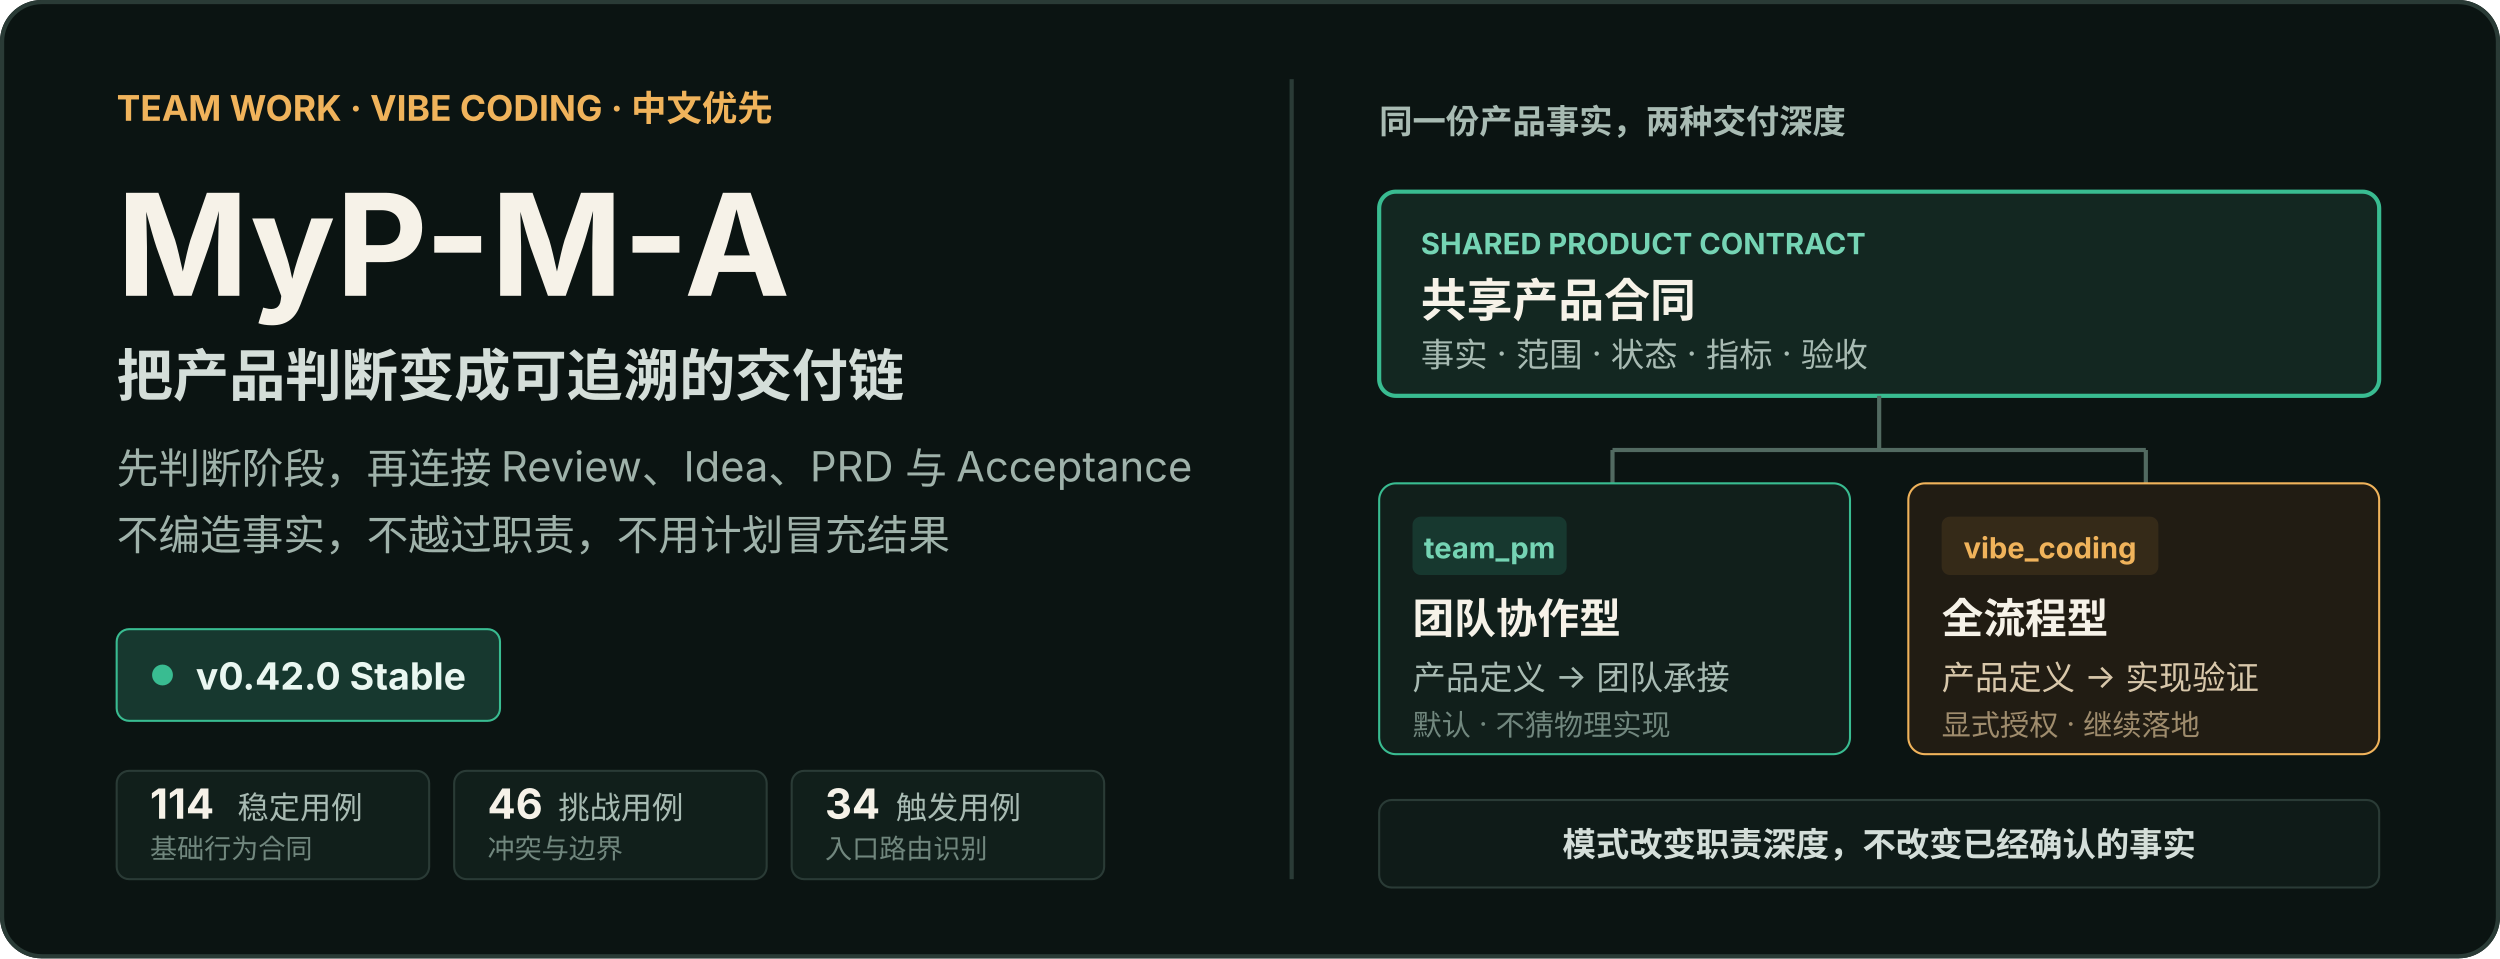
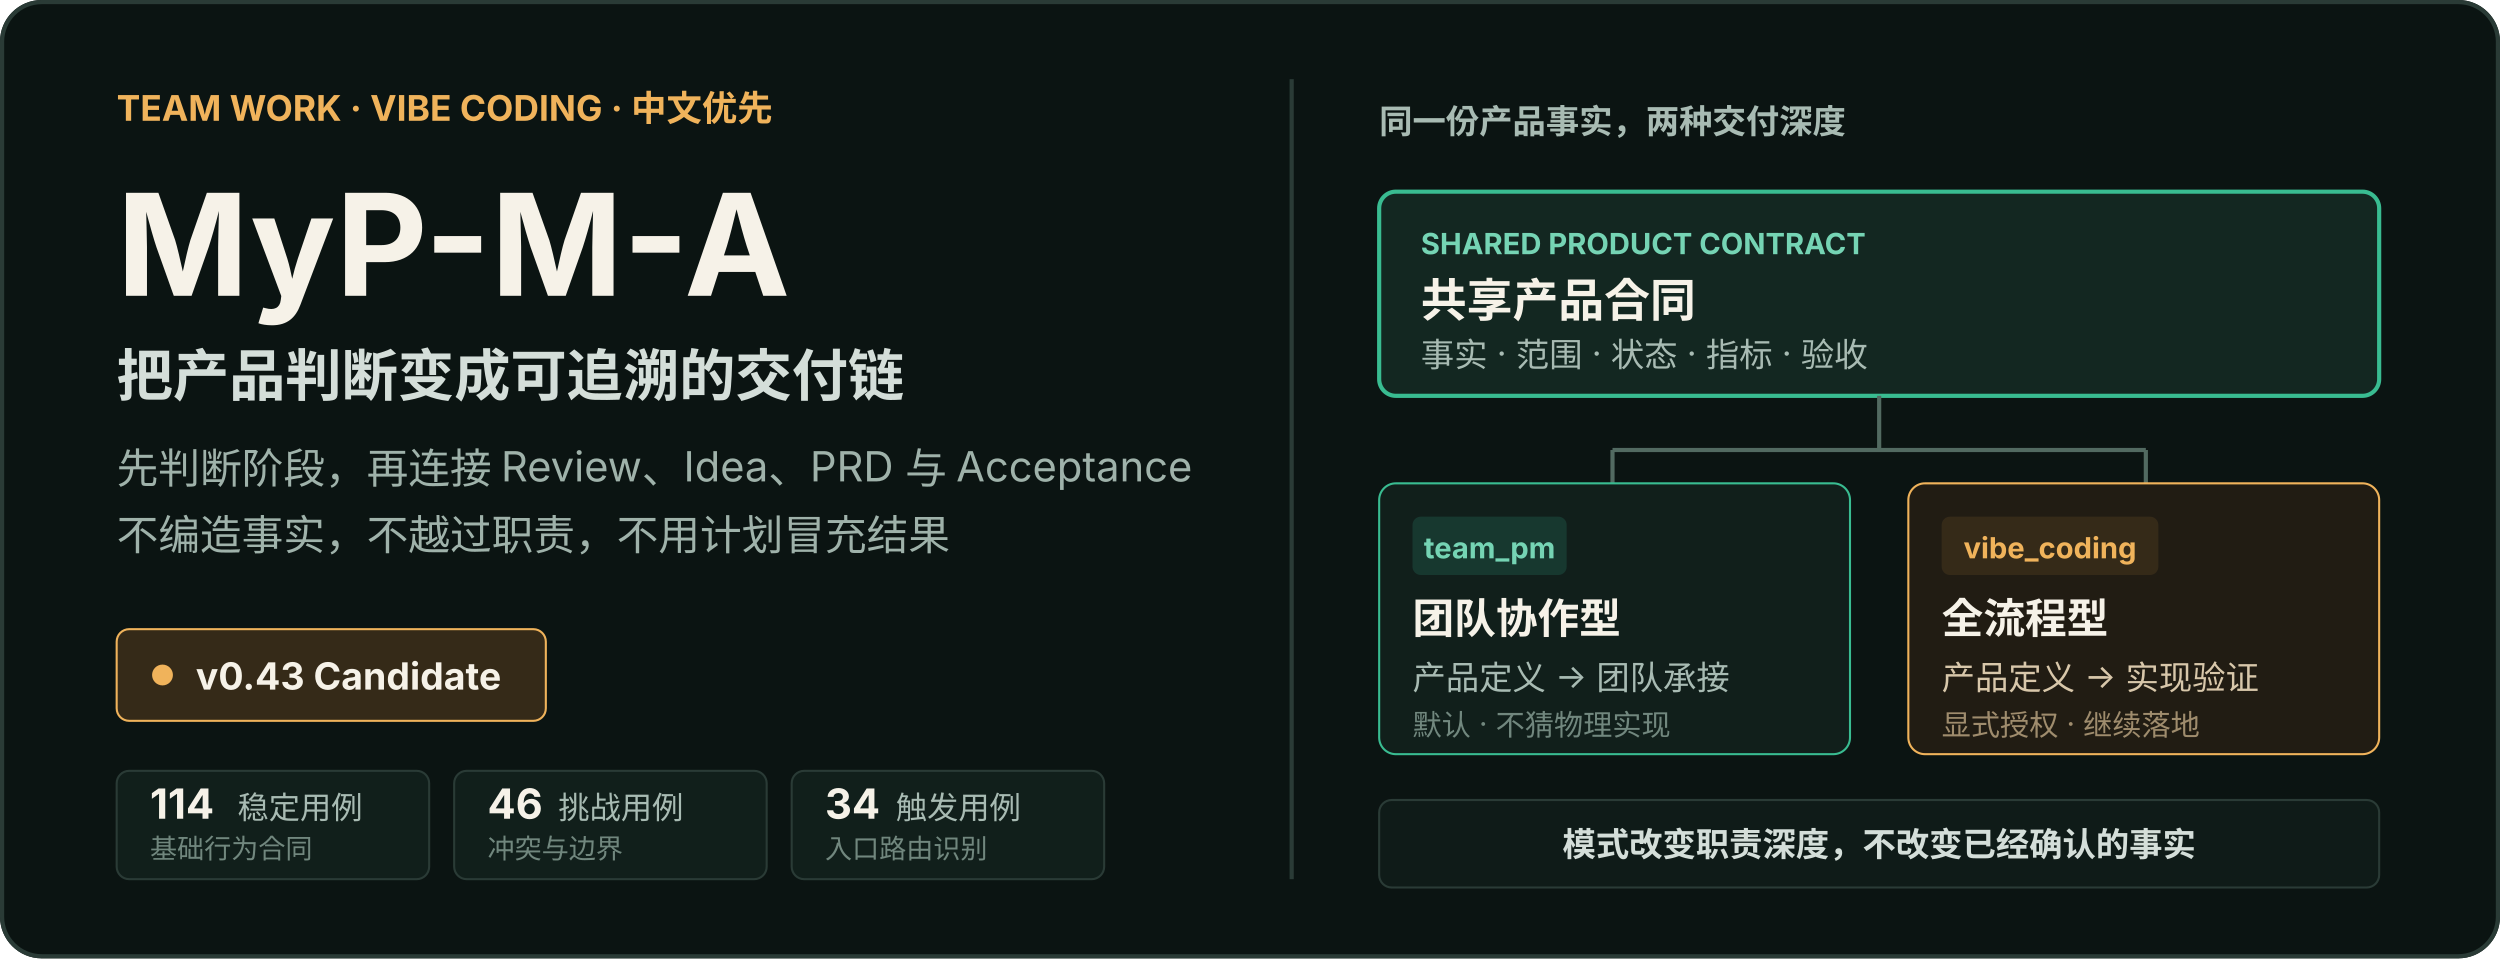
<svg xmlns="http://www.w3.org/2000/svg" width="1200" height="460" viewBox="0 0 1200 460" role="img" aria-labelledby="title desc">
  <rect width="1200" height="460" rx="20" fill="#0B1412" />
  <rect x="1" y="1" width="1198" height="458" rx="19" fill="none" stroke="#2A3B36" stroke-width="2" />
  <g font-family="-apple-system, BlinkMacSystemFont, 'Segoe UI', 'PingFang SC', 'Microsoft YaHei', sans-serif">
    <text x="56" y="58" fill="#F0B35B" font-size="17" font-weight="700">TEAM WORK · VIBE CODING · 中文优先</text>
    <text x="56" y="142" fill="#F6F2E8" font-size="68" font-weight="750">MyP-M-A</text>
    <text x="56" y="190" fill="#D4DED9" font-size="27" font-weight="650">把产品判断变成可追溯的交付链</text>
    <text x="56" y="232" fill="#9FB2AA" font-size="20">先判断阶段，再连接 Review、Idea、PRD 与 Acceptance</text>
    <text x="56" y="264" fill="#9FB2AA" font-size="20">不编造事实，不越过职责，不用计划冒充结果</text>
    <g transform="translate(56 302)">
-       <rect width="184" height="44" rx="6" fill="#17382F" stroke="#39BC91" />
-       <circle cx="22" cy="22" r="5" fill="#39BC91" />
-       <text x="38" y="29" fill="#EAF7F1" font-size="18" font-weight="700">v0.42.0 Stable</text>
+       <rect width="206" height="44" rx="6" fill="#352A18" stroke="#F0B35B" />
+       <circle cx="22" cy="22" r="5" fill="#F0B35B" />
+       <text x="38" y="29" fill="#F6F2E8" font-size="18" font-weight="700">v0.43 Candidate</text>
    </g>
    <g transform="translate(56 370)">
      <rect width="150" height="52" rx="6" fill="#111F1B" stroke="#2A3B36" />
      <text x="16" y="23" fill="#F6F2E8" font-size="20" font-weight="750">114</text>
      <text x="58" y="23" fill="#A8BBB3" font-size="15">稳定用例</text>
      <text x="16" y="42" fill="#71877E" font-size="13">基础行为合同</text>
    </g>
    <g transform="translate(218 370)">
      <rect width="150" height="52" rx="6" fill="#111F1B" stroke="#2A3B36" />
      <text x="16" y="23" fill="#F6F2E8" font-size="20" font-weight="750">46</text>
      <text x="50" y="23" fill="#A8BBB3" font-size="15">挑战用例</text>
      <text x="16" y="42" fill="#71877E" font-size="13">冲突与边界</text>
    </g>
    <g transform="translate(380 370)">
      <rect width="150" height="52" rx="6" fill="#111F1B" stroke="#2A3B36" />
      <text x="16" y="23" fill="#F6F2E8" font-size="20" font-weight="750">34</text>
      <text x="50" y="23" fill="#A8BBB3" font-size="15">触发用例</text>
      <text x="16" y="42" fill="#71877E" font-size="13">入口路由识别</text>
    </g>
    <line x1="620" y1="38" x2="620" y2="422" stroke="#2A3B36" stroke-width="2" />
    <g transform="translate(662 46)">
      <text x="0" y="18" fill="#A8BBB3" font-size="16" font-weight="700">同一份产品事实，两种交付深度</text>
      <g transform="translate(0 46)">
        <rect width="480" height="98" rx="8" fill="#132721" stroke="#39BC91" stroke-width="2" />
        <text x="20" y="30" fill="#75D4B4" font-size="14" font-weight="700">SHARED PRODUCT CONTRACT</text>
        <text x="20" y="60" fill="#F6F2E8" font-size="22" font-weight="750">共享产品合同</text>
        <text x="20" y="84" fill="#A8BBB3" font-size="16">事实 · 范围 · 状态 · 指标 · 验收</text>
      </g>
      <path d="M240 144 V170 M112 170 H368 M112 170 V186 M368 170 V186" fill="none" stroke="#526A61" stroke-width="2" />
      <g transform="translate(0 186)">
        <rect width="226" height="130" rx="8" fill="#111F1B" stroke="#39BC91" />
        <rect x="16" y="16" width="74" height="28" rx="4" fill="#17382F" />
        <text x="53" y="36" text-anchor="middle" fill="#75D4B4" font-size="14" font-weight="700">team_pm</text>
        <text x="16" y="72" fill="#F6F2E8" font-size="20" font-weight="750">团队协作型</text>
        <text x="16" y="99" fill="#A8BBB3" font-size="16">产品定义 → 团队承接</text>
        <text x="16" y="121" fill="#71877E" font-size="14">默认 · 不猜物理实现</text>
      </g>
      <g transform="translate(254 186)">
        <rect width="226" height="130" rx="8" fill="#211C13" stroke="#F0B35B" />
        <rect x="16" y="16" width="104" height="28" rx="4" fill="#352A18" />
        <text x="68" y="36" text-anchor="middle" fill="#F0B35B" font-size="14" font-weight="700">vibe_coding</text>
        <text x="16" y="72" fill="#F6F2E8" font-size="20" font-weight="750">全流程型</text>
        <text x="16" y="99" fill="#D8C7AA" font-size="16">产品定义 → 实现验证</text>
        <text x="16" y="121" fill="#9F8C6D" font-size="14">显式授权 · 继续落地</text>
      </g>
      <rect x="0" y="338" width="480" height="42" rx="6" fill="#0F1B18" stroke="#2A3B36" />
      <text x="240" y="365" text-anchor="middle" fill="#D4DED9" font-size="16" font-weight="650">模式改变职责深度，不改变已经确认的事实</text>
    </g>
  </g>
</svg>
